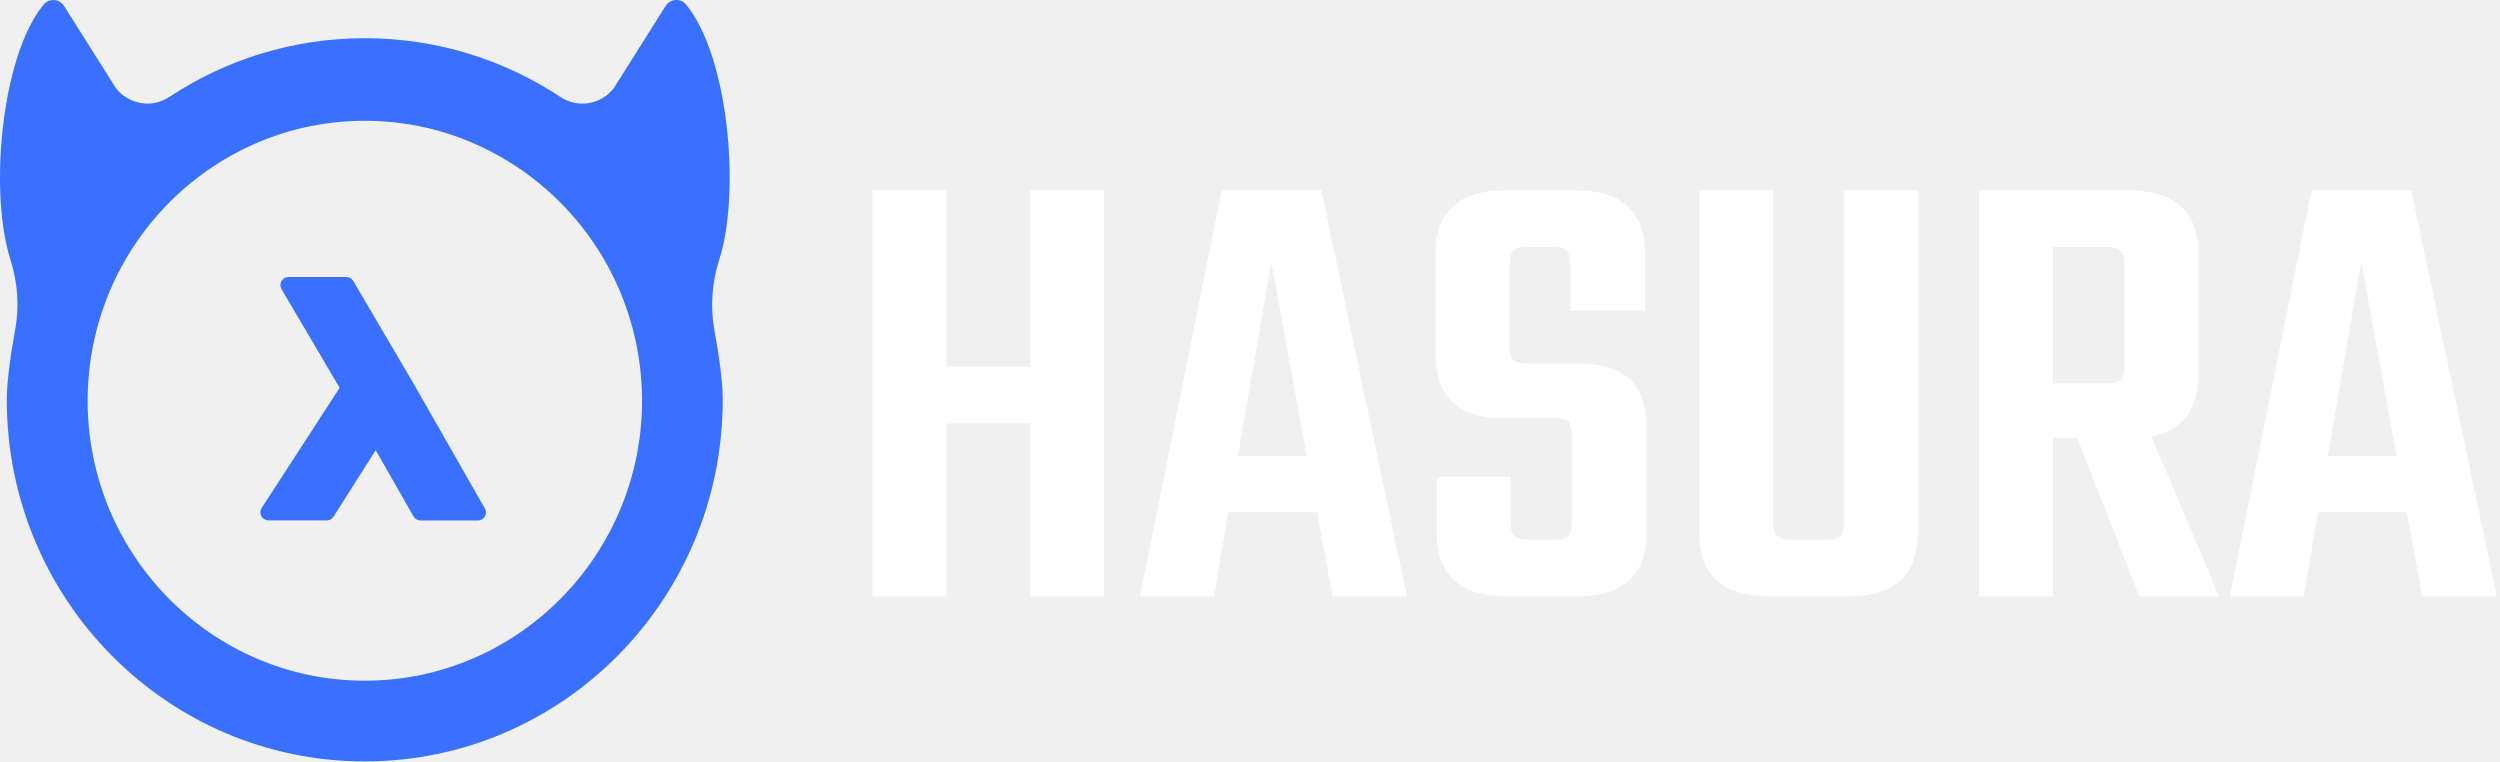
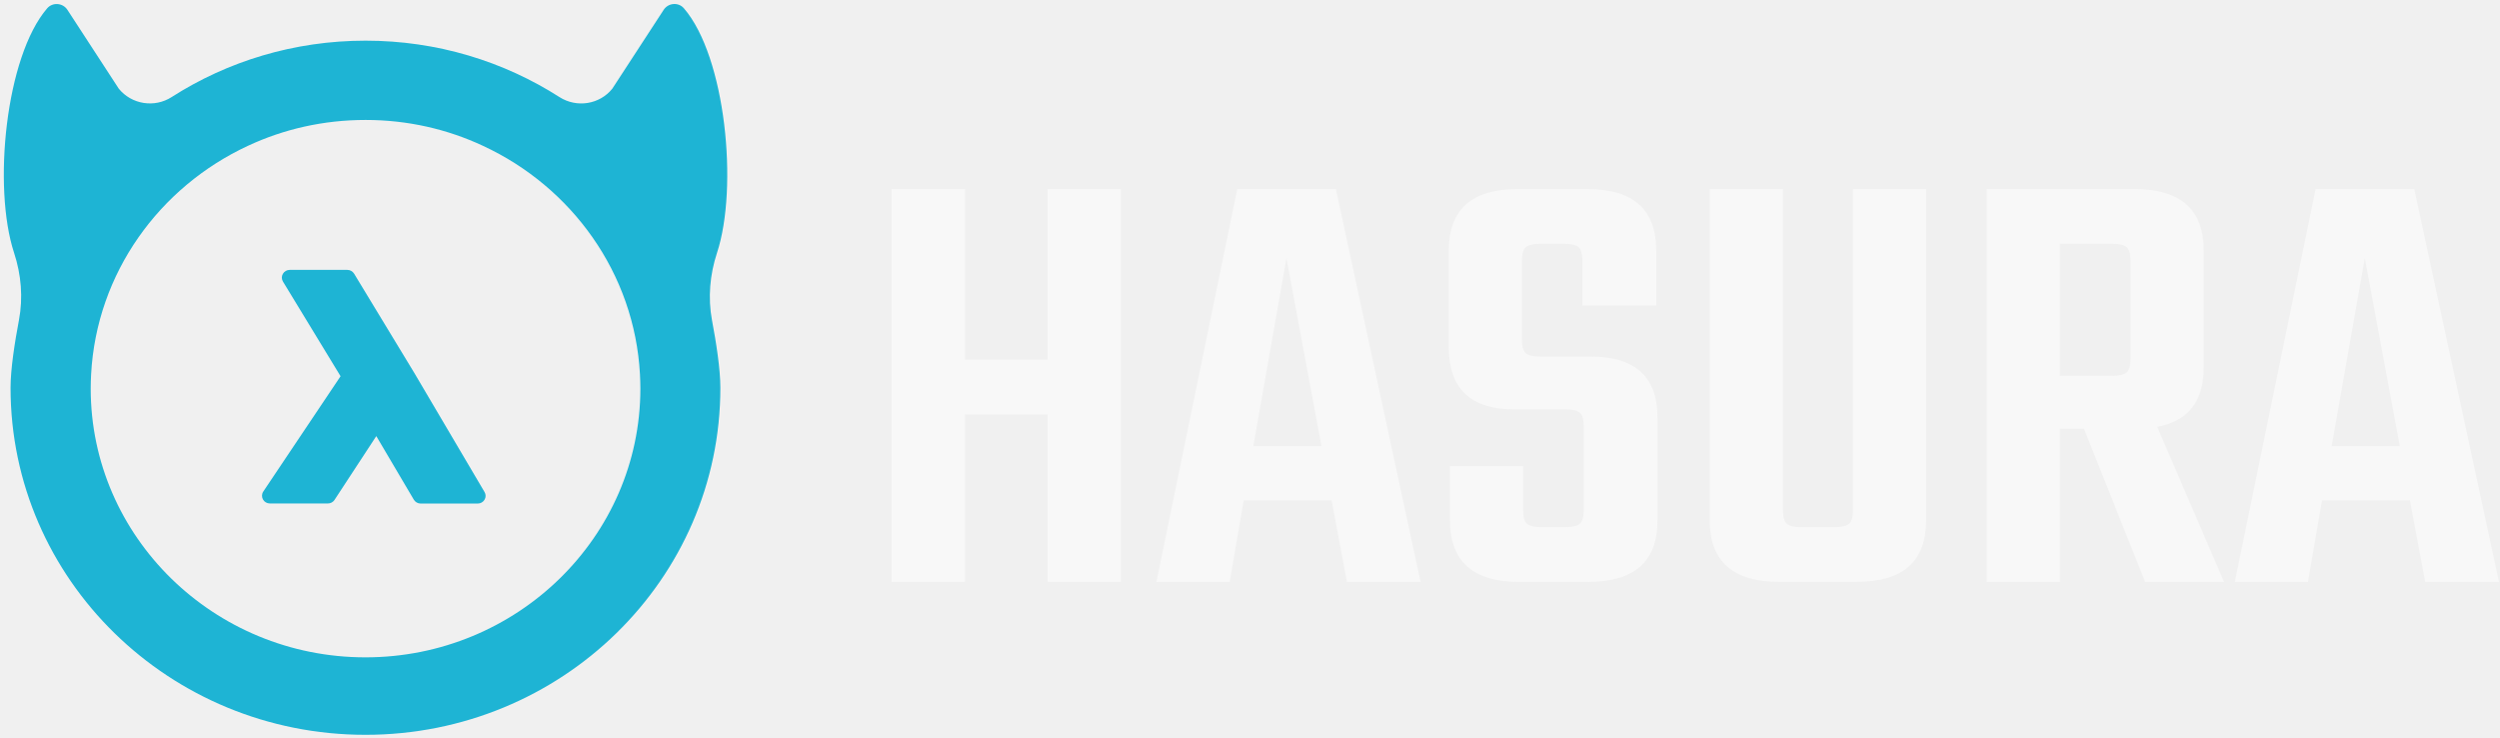
- <svg xmlns="http://www.w3.org/2000/svg" width="197" height="60" viewBox="0 0 197 60" fill="none">
-   <path d="M56.684 20.431C58.395 15.049 57.366 4.313 54.051 0.35C53.616 -0.17 52.807 -0.096 52.446 0.478L48.362 6.953C47.353 8.25 45.535 8.547 44.164 7.642C39.733 4.712 34.438 3.01 28.75 3.01C23.061 3.01 17.767 4.712 13.336 7.642C11.972 8.547 10.154 8.243 9.138 6.953L5.054 0.478C4.693 -0.096 3.884 -0.164 3.449 0.35C0.134 4.32 -0.895 15.056 0.816 20.431C1.384 22.22 1.538 24.111 1.203 25.948C0.869 27.771 0.535 29.972 0.535 31.505C0.535 47.245 13.169 60 28.743 60C44.325 60 56.952 47.238 56.952 31.505C56.952 29.972 56.617 27.771 56.283 25.948C55.956 24.111 56.116 22.22 56.684 20.431ZM28.743 53.639C16.698 53.639 6.905 43.74 6.905 31.572C6.905 31.174 6.919 30.782 6.939 30.391C7.373 22.099 12.36 15.016 19.412 11.639C22.239 10.275 25.408 9.519 28.75 9.519C32.092 9.519 35.254 10.275 38.088 11.646C45.14 15.022 50.127 22.112 50.561 30.397C50.581 30.789 50.595 31.187 50.595 31.579C50.588 43.74 40.789 53.639 28.743 53.639Z" fill="#3970FD" />
-   <path d="M38.206 40.067L32.625 30.29L27.839 22.14C27.725 21.944 27.518 21.829 27.297 21.829H22.725C22.498 21.829 22.291 21.951 22.177 22.153C22.064 22.349 22.07 22.592 22.184 22.788L26.763 30.56L20.62 40.027C20.493 40.222 20.486 40.472 20.593 40.675C20.7 40.877 20.914 41.006 21.148 41.006H25.753C25.967 41.006 26.168 40.898 26.282 40.715L29.604 35.476L32.585 40.695C32.699 40.891 32.906 41.013 33.126 41.013H37.665C37.892 41.013 38.099 40.891 38.206 40.695C38.32 40.506 38.32 40.263 38.206 40.067Z" fill="#3970FD" />
-   <path d="M81.174 15H87.007V46.993H81.174V33.361H74.583V47H68.75V15H74.583V28.893H81.174V15Z" fill="white" />
-   <path d="M105.002 47L103.783 40.354H96.785L95.666 47H89.833L96.269 15.006H104.125L110.869 47H105.002ZM97.548 35.94H102.973L100.187 20.627L97.548 35.94Z" fill="white" />
-   <path d="M123.863 41.165V34.319C123.863 33.776 123.762 33.414 123.561 33.227C123.36 33.039 122.985 32.946 122.443 32.946H118.337C114.855 32.946 113.113 31.258 113.113 27.875V20.024C113.113 16.674 114.935 15.006 118.585 15.006H124.164C127.814 15.006 129.636 16.681 129.636 20.024V24.485H123.756V20.834C123.756 20.292 123.655 19.93 123.454 19.742C123.253 19.555 122.878 19.461 122.336 19.461H120.407C119.831 19.461 119.442 19.555 119.242 19.742C119.041 19.93 118.94 20.292 118.94 20.834V27.272C118.94 27.814 119.041 28.176 119.242 28.364C119.442 28.551 119.831 28.645 120.407 28.645H124.412C127.961 28.645 129.736 30.3 129.736 33.615V41.982C129.736 45.332 127.895 47 124.211 47H118.733C115.049 47 113.207 45.325 113.207 41.982V37.568H119.034V41.165C119.034 41.708 119.134 42.069 119.335 42.257C119.536 42.444 119.925 42.538 120.501 42.538H122.429C122.972 42.538 123.34 42.444 123.548 42.257C123.756 42.069 123.863 41.708 123.863 41.165Z" fill="white" />
-   <path d="M145.301 15H151.128V41.976C151.128 45.325 149.286 46.993 145.602 46.993H139.421C135.737 46.993 133.895 45.318 133.895 41.976V15H139.729V41.165C139.729 41.708 139.829 42.069 140.03 42.257C140.231 42.444 140.606 42.538 141.149 42.538H143.834C144.41 42.538 144.799 42.444 145 42.257C145.2 42.069 145.301 41.708 145.301 41.165V15Z" fill="white" />
-   <path d="M161.777 34.527V47H155.95V15H167.711C171.394 15 173.236 16.674 173.236 20.017V29.503C173.236 32.276 172.004 33.897 169.532 34.373L174.857 47H168.568L163.699 34.527H161.777ZM161.777 19.461V30.213H165.983C166.525 30.213 166.894 30.119 167.101 29.931C167.302 29.744 167.403 29.382 167.403 28.839V20.834C167.403 20.292 167.302 19.93 167.101 19.742C166.9 19.555 166.525 19.461 165.983 19.461H161.777Z" fill="white" />
-   <path d="M190.876 47L189.657 40.354H182.659L181.54 47H175.714L182.15 15.006H190.006L196.75 47H190.876ZM183.429 35.94H188.854L186.068 20.627L183.429 35.94Z" fill="white" />
+ <svg xmlns="http://www.w3.org/2000/svg" width="522" height="154" viewBox="0 0 522 154" fill="none">
+   <path d="M149.769 52.797C154.266 39.11 151.561 11.806 142.847 1.725C141.705 0.403 139.58 0.592 138.631 2.051L127.898 18.52C125.245 21.817 120.467 22.573 116.865 20.272C105.218 12.819 91.305 8.491 76.356 8.491C61.406 8.491 47.493 12.819 35.846 20.272C32.262 22.573 27.484 21.8 24.814 18.52L14.08 2.051C13.131 0.592 11.006 0.42 9.864 1.725C1.151 11.823 -1.555 39.127 2.942 52.797C4.436 57.348 4.84 62.156 3.961 66.827C3.083 71.464 2.205 77.062 2.205 80.961C2.205 120.991 35.407 153.43 76.338 153.43C117.287 153.43 150.471 120.974 150.471 80.961C150.471 77.062 149.593 71.464 148.715 66.827C147.854 62.156 148.275 57.348 149.769 52.797ZM76.338 137.254C44.682 137.254 18.946 112.078 18.946 81.132C18.946 80.119 18.981 79.123 19.034 78.127C20.176 57.039 33.281 39.025 51.814 30.438C59.245 26.969 67.572 25.046 76.356 25.046C85.139 25.046 93.448 26.969 100.897 30.455C119.43 39.042 132.535 57.073 133.677 78.144C133.73 79.14 133.765 80.154 133.765 81.15C133.747 112.078 107.994 137.254 76.338 137.254Z" fill="#1EB4D4" />
+   <path d="M101.212 102.736L86.543 77.869L73.966 57.142C73.667 56.644 73.122 56.352 72.543 56.352H60.527C59.929 56.352 59.385 56.661 59.086 57.176C58.788 57.674 58.805 58.292 59.104 58.79L71.137 78.556L54.993 102.633C54.659 103.131 54.642 103.766 54.923 104.281C55.204 104.796 55.766 105.123 56.381 105.123H68.484C69.047 105.123 69.574 104.848 69.872 104.384L78.603 91.058L86.438 104.333C86.737 104.831 87.281 105.14 87.861 105.14H99.789C100.386 105.14 100.931 104.831 101.212 104.333C101.511 103.852 101.511 103.234 101.212 102.736Z" fill="#1EB4D4" />
+   <path d="M218.844 39.473H234.145V121.49H218.844V86.544H201.558V121.508H186.257V39.473H201.558V75.089H218.844V39.473Z" fill="#F8F8F8" />
+   <path d="M281.348 121.506L278.151 104.471H259.794L256.86 121.506H241.559L258.441 39.488H279.047L296.737 121.506H281.348ZM261.796 93.154H276.026L268.718 53.896L261.796 93.154Z" fill="#F8F8F8" />
+   <path d="M330.819 106.548V88.998C330.819 87.607 330.556 86.679 330.029 86.199C329.502 85.718 328.518 85.477 327.095 85.477H316.326C307.191 85.477 302.624 81.15 302.624 72.477V52.351C302.624 43.764 307.402 39.488 316.976 39.488H331.61C341.184 39.488 345.962 43.782 345.962 52.351V63.788H330.538V54.429C330.538 53.038 330.275 52.11 329.748 51.63C329.221 51.149 328.237 50.908 326.814 50.908H321.755C320.244 50.908 319.225 51.149 318.698 51.63C318.171 52.11 317.907 53.038 317.907 54.429V70.932C317.907 72.323 318.171 73.25 318.698 73.731C319.225 74.212 320.244 74.452 321.755 74.452H332.26C341.57 74.452 346.226 78.694 346.226 87.195V108.644C346.226 117.23 341.395 121.506 331.733 121.506H317.363C307.701 121.506 302.87 117.213 302.87 108.644V97.327H318.153V106.548C318.153 107.939 318.417 108.867 318.944 109.348C319.471 109.828 320.49 110.069 322.001 110.069H327.06C328.483 110.069 329.449 109.828 329.994 109.348C330.538 108.867 330.819 107.939 330.819 106.548Z" fill="#F8F8F8" />
+   <path d="M387.05 39.473H402.333V108.628C402.333 117.214 397.502 121.49 387.84 121.49H371.626C361.964 121.49 357.133 117.197 357.133 108.628V39.473H372.434V106.55C372.434 107.941 372.697 108.868 373.224 109.349C373.751 109.83 374.735 110.07 376.158 110.07H383.202C384.713 110.07 385.732 109.83 386.259 109.349C386.786 108.868 387.05 107.941 387.05 106.55V39.473Z" fill="#F8F8F8" />
+   <path d="M430.264 89.532V121.508H414.98V39.473H445.828C455.49 39.473 460.321 43.766 460.321 52.335V76.652C460.321 83.762 457.089 87.917 450.607 89.137L464.573 121.508H448.077L435.306 89.532H430.264ZM430.264 50.91V78.472H441.296C442.719 78.472 443.685 78.232 444.23 77.751C444.757 77.27 445.02 76.343 445.02 74.952V54.43C445.02 53.039 444.757 52.112 444.23 51.631C443.703 51.15 442.719 50.91 441.296 50.91H430.264Z" fill="#F8F8F8" />
+   <path d="M506.594 121.506L503.396 104.471H485.039L482.105 121.506H466.822L483.704 39.488H504.31L522 121.506H506.594ZM487.059 93.154H501.288L493.98 53.896L487.059 93.154Z" fill="#F8F8F8" />
</svg>
